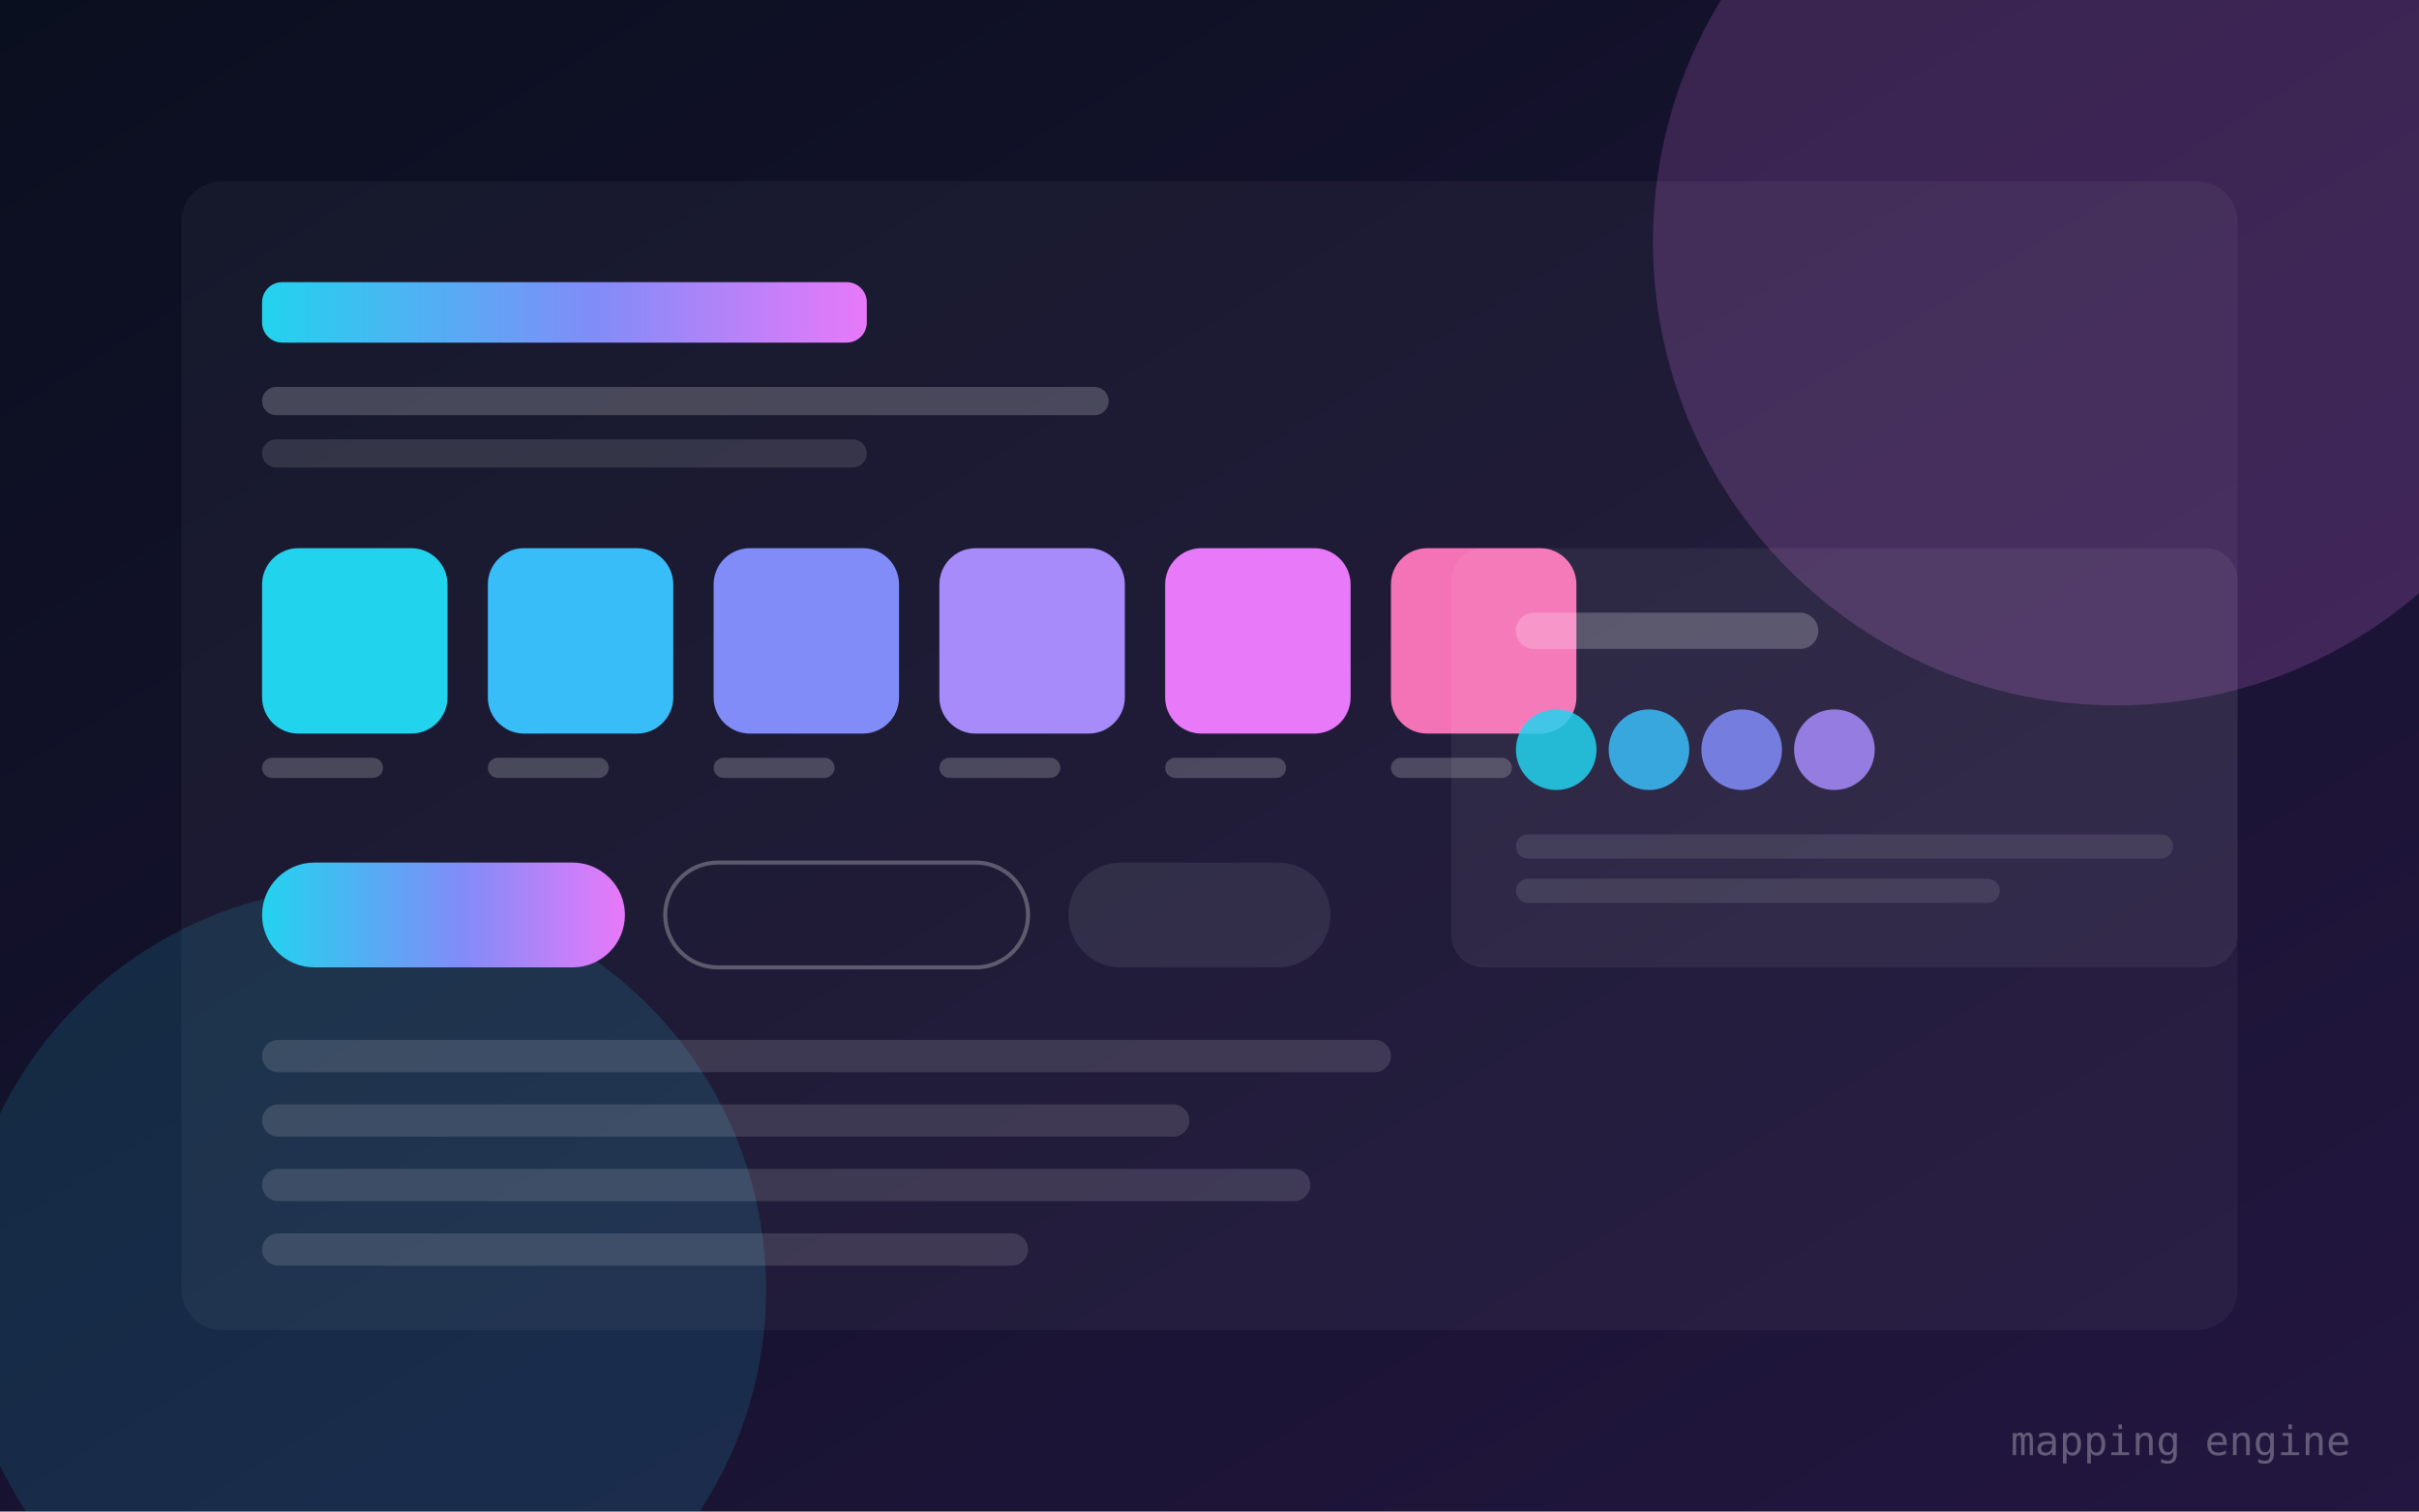
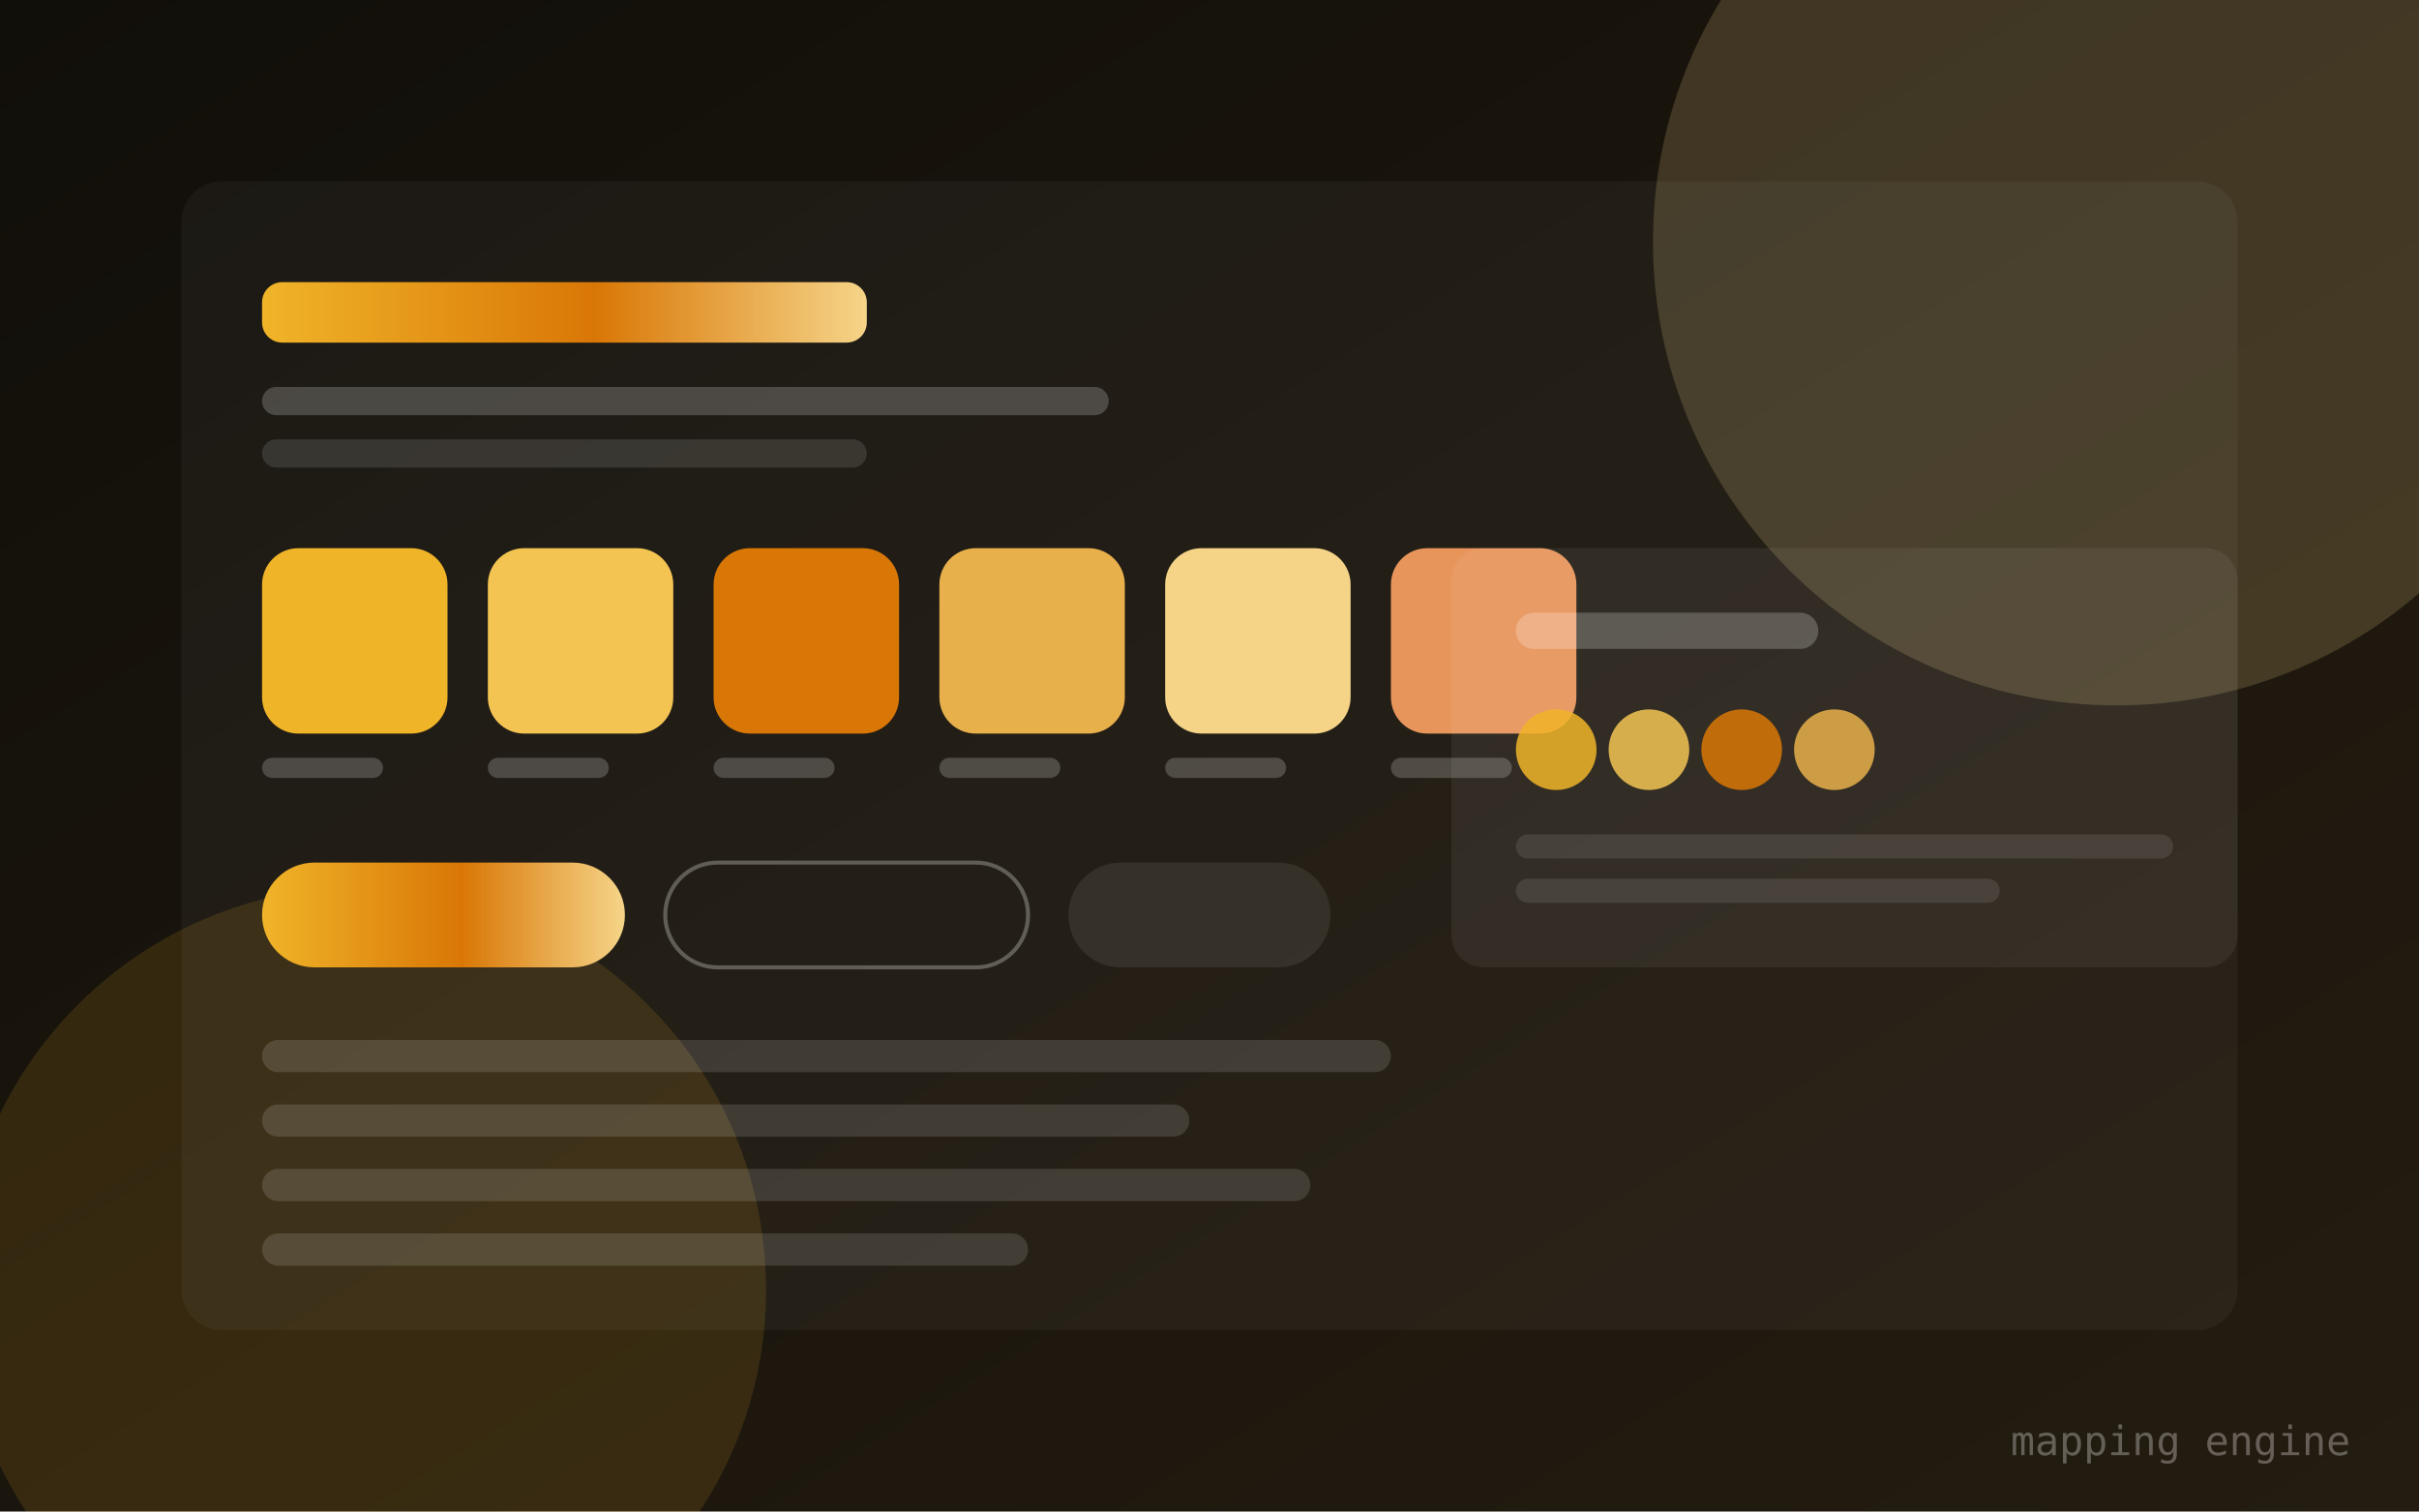
<svg xmlns="http://www.w3.org/2000/svg" viewBox="0 0 1200 750" width="1200" height="750" role="img">
  <defs>
    <linearGradient id="bg" x1="0" y1="0" x2="1" y2="1">
-       <stop offset="0" stop-color="#0a0f1f" />
-       <stop offset="1" stop-color="#231640" />
+       <stop offset="0" stop-color="#110f0a" />
+       <stop offset="1" stop-color="#241c10" />
    </linearGradient>
    <linearGradient id="ac" x1="0" y1="0" x2="1" y2="0">
-       <stop offset="0" stop-color="#22d3ee" />
-       <stop offset=".55" stop-color="#818cf8" />
-       <stop offset="1" stop-color="#e879f9" />
+       <stop offset="0" stop-color="#f0b429" />
+       <stop offset=".55" stop-color="#d97706" />
+       <stop offset="1" stop-color="#f5d488" />
    </linearGradient>
    <linearGradient id="acv" x1="0" y1="1" x2="0" y2="0">
-       <stop offset="0" stop-color="#22d3ee" />
-       <stop offset="1" stop-color="#e879f9" />
+       <stop offset="0" stop-color="#f0b429" />
+       <stop offset="1" stop-color="#f5d488" />
    </linearGradient>
  </defs>
  <rect width="1200" height="750" fill="url(#bg)" />
-   <circle cx="1050" cy="120" r="230" fill="#e879f9" opacity=".18" />
-   <circle cx="180" cy="640" r="200" fill="#22d3ee" opacity=".13" />
+   <circle cx="1050" cy="120" r="230" fill="#f5d488" opacity=".18" />
+   <circle cx="180" cy="640" r="200" fill="#f0b429" opacity=".13" />
  <rect x="90" y="90" width="1020" height="570" rx="20" fill="#ffffff" opacity=".04" />
  <rect x="130" y="140" width="300" height="30" rx="10" fill="url(#ac)" />
  <rect x="130" y="192" width="420" height="14" rx="7" fill="#ffffff" opacity=".2" />
  <rect x="130" y="218" width="300" height="14" rx="7" fill="#ffffff" opacity=".12" />
-   <rect x="130" y="272" width="92" height="92" rx="18" fill="#22d3ee" />
+   <rect x="130" y="272" width="92" height="92" rx="18" fill="#f0b429" />
  <rect x="130" y="376" width="60" height="10" rx="5" fill="#ffffff" opacity=".2" />
-   <rect x="242" y="272" width="92" height="92" rx="18" fill="#38bdf8" />
+   <rect x="242" y="272" width="92" height="92" rx="18" fill="#f3c452" />
  <rect x="242" y="376" width="60" height="10" rx="5" fill="#ffffff" opacity=".2" />
-   <rect x="354" y="272" width="92" height="92" rx="18" fill="#818cf8" />
+   <rect x="354" y="272" width="92" height="92" rx="18" fill="#d97706" />
  <rect x="354" y="376" width="60" height="10" rx="5" fill="#ffffff" opacity=".2" />
-   <rect x="466" y="272" width="92" height="92" rx="18" fill="#a78bfa" />
+   <rect x="466" y="272" width="92" height="92" rx="18" fill="#e8b04b" />
  <rect x="466" y="376" width="60" height="10" rx="5" fill="#ffffff" opacity=".2" />
-   <rect x="578" y="272" width="92" height="92" rx="18" fill="#e879f9" />
+   <rect x="578" y="272" width="92" height="92" rx="18" fill="#f5d488" />
  <rect x="578" y="376" width="60" height="10" rx="5" fill="#ffffff" opacity=".2" />
-   <rect x="690" y="272" width="92" height="92" rx="18" fill="#f472b6" />
+   <rect x="690" y="272" width="92" height="92" rx="18" fill="#e8955c" />
  <rect x="690" y="376" width="60" height="10" rx="5" fill="#ffffff" opacity=".2" />
  <rect x="130" y="428" width="180" height="52" rx="26" fill="url(#ac)" />
  <rect x="330" y="428" width="180" height="52" rx="26" fill="none" stroke="#ffffff" stroke-opacity=".28" stroke-width="2" />
  <rect x="530" y="428" width="130" height="52" rx="26" fill="#ffffff" opacity=".08" />
  <rect x="130" y="516" width="560" height="16" rx="8" fill="#ffffff" opacity=".13" />
  <rect x="130" y="548" width="460" height="16" rx="8" fill="#ffffff" opacity=".13" />
  <rect x="130" y="580" width="520" height="16" rx="8" fill="#ffffff" opacity=".13" />
  <rect x="130" y="612" width="380" height="16" rx="8" fill="#ffffff" opacity=".13" />
  <rect x="720" y="272" width="390" height="208" rx="16" fill="#ffffff" opacity=".06" />
  <rect x="752" y="304" width="150" height="18" rx="9" fill="#ffffff" opacity=".22" />
-   <circle cx="772" cy="372" r="20" fill="#22d3ee" opacity=".85" />
-   <circle cx="818" cy="372" r="20" fill="#38bdf8" opacity=".85" />
-   <circle cx="864" cy="372" r="20" fill="#818cf8" opacity=".85" />
-   <circle cx="910" cy="372" r="20" fill="#a78bfa" opacity=".85" />
+   <circle cx="772" cy="372" r="20" fill="#f0b429" opacity=".85" />
+   <circle cx="818" cy="372" r="20" fill="#f3c452" opacity=".85" />
+   <circle cx="864" cy="372" r="20" fill="#d97706" opacity=".85" />
+   <circle cx="910" cy="372" r="20" fill="#e8b04b" opacity=".85" />
  <rect x="752" y="414" width="326" height="12" rx="6" fill="#ffffff" opacity=".1" />
  <rect x="752" y="436" width="240" height="12" rx="6" fill="#ffffff" opacity=".1" />
  <text x="1166" y="722" text-anchor="end" font-family="ui-monospace,Menlo,monospace" font-size="20" fill="#ffffff" opacity=".3">mapping engine</text>
</svg>
